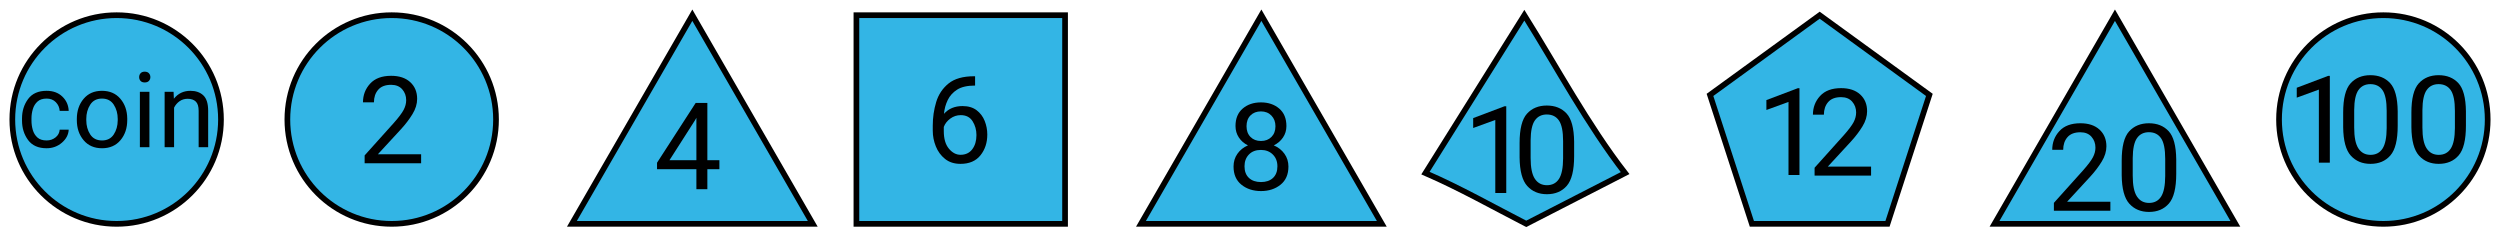
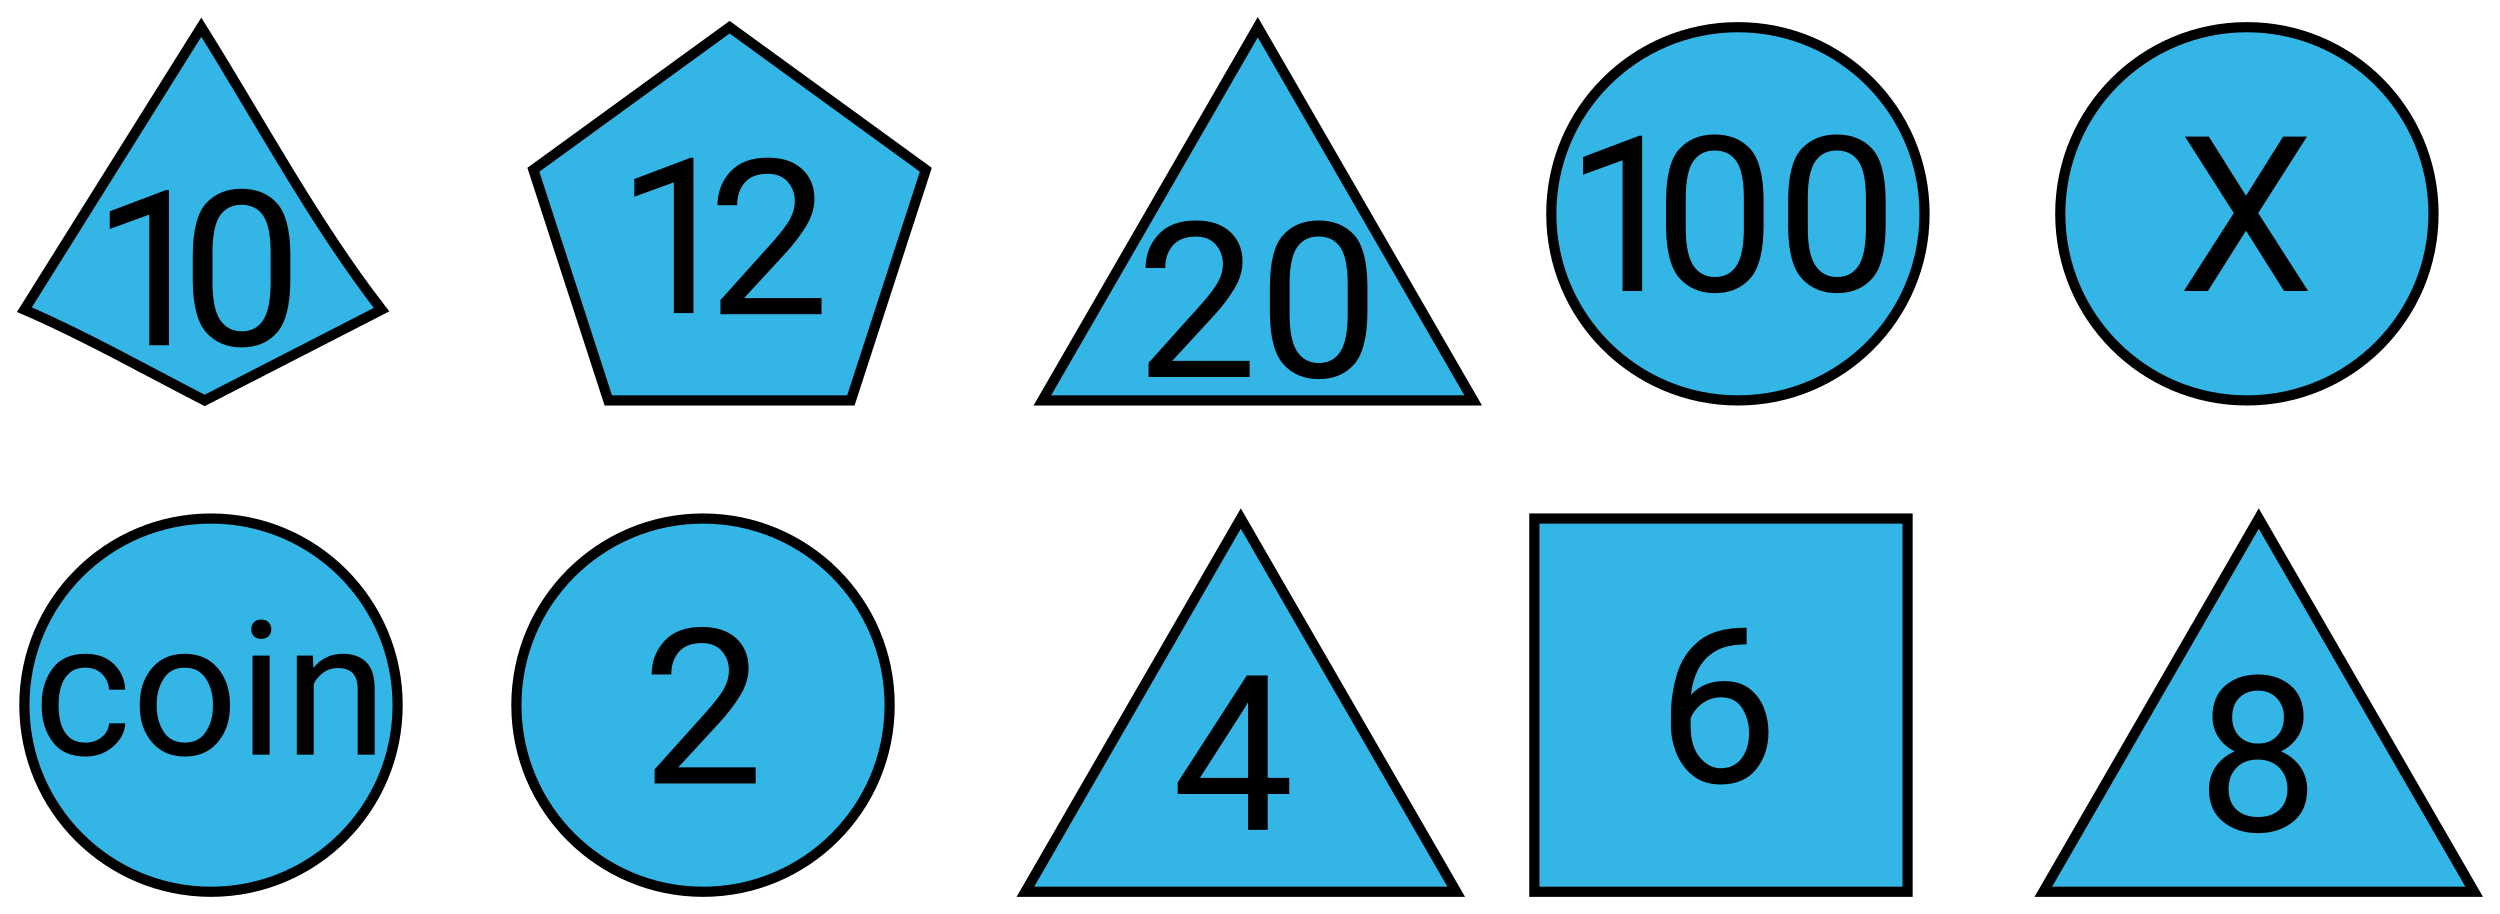
- <svg xmlns="http://www.w3.org/2000/svg" xmlns:xlink="http://www.w3.org/1999/xlink" width="1317.996" height="124.707" id="svg2" version="1.1">
+ <svg xmlns="http://www.w3.org/2000/svg" xmlns:xlink="http://www.w3.org/1999/xlink" width="736.78" height="269.327" id="svg2" version="1.1">
  <defs id="defs4">
    <linearGradient id="linearGradient3906">
      <stop style="stop-color:#ff0000;stop-opacity:1;" offset="0" id="stop3908" />
      <stop style="stop-color:#be0000;stop-opacity:1;" offset="1" id="stop3910" />
    </linearGradient>
    <linearGradient id="linearGradient3898">
      <stop style="stop-color:#ffff00;stop-opacity:1;" offset="0" id="stop3900" />
      <stop style="stop-color:#bebe00;stop-opacity:1;" offset="1" id="stop3902" />
    </linearGradient>
    <linearGradient id="linearGradient3890">
      <stop style="stop-color:#ff8500;stop-opacity:1;" offset="0" id="stop3892" />
      <stop style="stop-color:#e67800;stop-opacity:1;" offset="1" id="stop3894" />
    </linearGradient>
    <linearGradient id="linearGradient3882">
      <stop style="stop-color:#ffde00;stop-opacity:1;" offset="0" id="stop3884" />
      <stop style="stop-color:#dcc000;stop-opacity:1;" offset="1" id="stop3886" />
    </linearGradient>
    <linearGradient id="linearGradient3870">
      <stop style="stop-color:#00bf32;stop-opacity:1;" offset="0" id="stop3872" />
      <stop style="stop-color:#00a02a;stop-opacity:1;" offset="1" id="stop3874" />
    </linearGradient>
    <linearGradient xlink:href="#linearGradient3898" id="linearGradient3936" x1="315.236" y1="390.365" x2="315.202" y2="497.026" gradientUnits="userSpaceOnUse" />
    <linearGradient xlink:href="#linearGradient3870-5" id="linearGradient3876-9" x1="127.5" y1="68.362" x2="127.5" y2="180.862" gradientUnits="userSpaceOnUse" />
    <linearGradient id="linearGradient3870-5">
      <stop style="stop-color:#ff0000;stop-opacity:1;" offset="0" id="stop3872-2" />
      <stop style="stop-color:#be0000;stop-opacity:1;" offset="1" id="stop3874-1" />
    </linearGradient>
    <linearGradient xlink:href="#linearGradient3898" id="linearGradient5294" gradientUnits="userSpaceOnUse" x1="315.236" y1="390.365" x2="315.202" y2="497.026" />
    <linearGradient xlink:href="#linearGradient3898" id="linearGradient5296" gradientUnits="userSpaceOnUse" x1="315.236" y1="390.365" x2="315.202" y2="497.026" />
    <linearGradient xlink:href="#linearGradient3898" id="linearGradient5299" gradientUnits="userSpaceOnUse" x1="315.236" y1="390.365" x2="315.202" y2="497.026" gradientTransform="matrix(1,0,0,-1,157.9133,863.3337)" />
    <linearGradient xlink:href="#linearGradient3870-7" id="linearGradient3876-1" x1="127.5" y1="68.362" x2="127.5" y2="180.862" gradientUnits="userSpaceOnUse" gradientTransform="translate(3.622523,-7.245047)" />
    <linearGradient id="linearGradient3870-7">
      <stop style="stop-color:#00bf32;stop-opacity:1;" offset="0" id="stop3872-4" />
      <stop style="stop-color:#00a02a;stop-opacity:1;" offset="1" id="stop3874-0" />
    </linearGradient>
  </defs>
-   <g id="layer1" transform="translate(80.6875,-56.10503)">
+   <g id="layer1" transform="translate(81.37398,88.69997)">
    <g id="g4227" transform="translate(-3.810023,0)">
      <path id="path2985" d="m 184.623,119.117 c 0,30.376 -24.624,55 -55,55 -30.376,0 -55,-24.624 -55,-55 0,-30.376 24.624,-55 55,-55 30.376,0 55,24.624 55,55 z" style="fill:#33b5e5;fill-opacity:1;stroke:#000000;stroke-width:3;stroke-linecap:round;stroke-linejoin:bevel;stroke-miterlimit:4;stroke-dashoffset:0" />
      <text xml:space="preserve" style="font-size:64px;font-style:normal;font-variant:normal;font-weight:normal;font-stretch:normal;line-height:125%;letter-spacing:0px;word-spacing:0px;fill:#000000;fill-opacity:1;stroke:none;font-family:roboto;-inkscape-font-specification:roboto" x="111.544" y="142.195" id="text3046">
        <tspan id="tspan3048" x="111.544" y="142.195">2</tspan>
      </text>
    </g>
    <g id="g4232" transform="translate(4.851556,0)">
      <path transform="matrix(1.05757,0,0,1.057787,14.00639,38.16427)" d="m 311.039,128.526 -120.078,0 L 251,24.535 z" id="path2987" style="fill:#33b5e5;fill-opacity:1;stroke:#000000;stroke-width:2.836;stroke-miterlimit:4;stroke-dasharray:none" />
      <text xml:space="preserve" style="font-size:64px;font-style:normal;font-variant:normal;font-weight:normal;font-stretch:normal;line-height:125%;letter-spacing:0px;word-spacing:0px;fill:#000000;fill-opacity:1;stroke:none;font-family:Roboto;-inkscape-font-specification:Roboto" x="259.191" y="155.867" id="text3054">
        <tspan id="tspan3056" x="259.191" y="155.867">4</tspan>
      </text>
    </g>
-     <g id="g4120" transform="translate(7.962417,6.4601814e-6)">
-       <path transform="matrix(1.139881,0,0,1.139881,-75.14849,-11.8121)" d="m 480.751,163.113 -96.501,0 0,-96.501 96.501,0 z" id="path2989" style="fill:#33b5e5;fill-opacity:1;stroke:#000000;stroke-width:2.632;stroke-miterlimit:4;stroke-dasharray:none" />
-       <text xml:space="preserve" style="font-size:64px;font-style:normal;font-variant:normal;font-weight:normal;font-stretch:normal;line-height:125%;letter-spacing:0px;word-spacing:0px;fill:#000000;fill-opacity:1;stroke:none;font-family:Roboto;-inkscape-font-specification:Roboto" x="398.944" y="141.867" id="text3058">
-         <tspan id="tspan3060" x="398.944" y="141.867">6</tspan>
+     <g id="g3133">
+       <path transform="matrix(1.139881,0,0,1.139881,-67.18608,-11.81209)" d="m 480.751,163.113 -96.501,0 0,-96.501 96.501,0 z" id="path2989" style="fill:#33b5e5;fill-opacity:1;stroke:#000000;stroke-width:2.632;stroke-miterlimit:4;stroke-dasharray:none" />
+       <text xml:space="preserve" style="font-size:64px;font-style:normal;font-variant:normal;font-weight:normal;font-stretch:normal;line-height:125%;letter-spacing:0px;word-spacing:0px;fill:#000000;fill-opacity:1;stroke:none;font-family:Roboto;-inkscape-font-specification:Roboto" x="406.906" y="141.867" id="text3058">
+         <tspan id="tspan3060" x="406.906" y="141.867">6</tspan>
      </text>
    </g>
    <g id="g4237" transform="translate(14.00251,0)">
      <path transform="matrix(1.05757,0,0,1.057787,304.8554,38.16427)" d="m 311.039,128.526 -120.078,0 L 251,24.535 z" id="path2987-2" style="fill:#33b5e5;fill-opacity:1;stroke:#000000;stroke-width:2.836;stroke-miterlimit:4;stroke-dasharray:none" />
      <text xml:space="preserve" style="font-size:64px;font-style:normal;font-variant:normal;font-weight:normal;font-stretch:normal;line-height:125%;letter-spacing:0px;word-spacing:0px;fill:#000000;fill-opacity:1;stroke:none;font-family:Roboto;-inkscape-font-specification:Roboto" x="552.134" y="156.211" id="text3062">
        <tspan id="tspan3064" x="552.134" y="156.211">8</tspan>
      </text>
    </g>
-     <g id="g4258" transform="translate(69.29899,0)">
+     <g id="g4258" transform="translate(-675.701,-144.805)">
      <path transform="matrix(1.05757,0,0,1.057787,699.5589,38.16427)" d="m 311.039,128.526 -120.078,0 L 251,24.535 z" id="path2987-2-2" style="fill:#33b5e5;fill-opacity:1;stroke:#000000;stroke-width:2.836;stroke-miterlimit:4;stroke-dasharray:none" />
      <text xml:space="preserve" style="font-size:64px;font-style:normal;font-variant:normal;font-weight:normal;font-stretch:normal;line-height:125%;letter-spacing:0px;word-spacing:0px;fill:#000000;fill-opacity:1;stroke:none;font-family:Roboto;-inkscape-font-specification:Roboto" x="929.009" y="167.211" id="text3070">
        <tspan id="tspan3072" x="929.009" y="167.211">20</tspan>
      </text>
    </g>
-     <g id="g4263" transform="translate(57.0582,0)">
-       <path id="path2985-9" d="m 1173.754,119.117 c 0,30.376 -24.624,55 -55,55 -30.376,0 -55,-24.624 -55,-55 0,-30.376 24.624,-55 55,-55 30.376,0 55,24.624 55,55 z" style="fill:#33b5e5;fill-opacity:1;stroke:#000000;stroke-width:3;stroke-linecap:round;stroke-linejoin:bevel;stroke-miterlimit:4;stroke-dashoffset:0" />
-       <g transform="translate(0.634488,8.1526279e-6)" id="g3942">
+     <g id="g3125" transform="translate(-745,-144.805)">
+       <path id="path2985-9" d="m 1230.812,119.117 c 0,30.376 -24.624,55 -55,55 -30.376,0 -55,-24.624 -55,-55 0,-30.376 24.624,-55 55,-55 30.376,0 55,24.624 55,55 z" style="fill:#33b5e5;fill-opacity:1;stroke:#000000;stroke-width:3;stroke-linecap:round;stroke-linejoin:bevel;stroke-miterlimit:4;stroke-dashoffset:0" />
+       <g transform="translate(57.69269,8.1526279e-6)" id="g3942">
        <text xml:space="preserve" style="font-size:64px;font-style:normal;font-variant:normal;font-weight:normal;font-stretch:normal;line-height:125%;letter-spacing:0px;word-spacing:0px;fill:#000000;fill-opacity:1;stroke:none;font-family:Roboto;-inkscape-font-specification:Roboto" x="1067.12" y="141.867" id="text3135">
          <tspan id="tspan3137" x="1067.12" y="141.867">1</tspan>
        </text>
        <text xml:space="preserve" style="font-size:64px;font-style:normal;font-variant:normal;font-weight:normal;font-stretch:normal;line-height:125%;letter-spacing:0px;word-spacing:0px;fill:#000000;fill-opacity:1;stroke:none;font-family:Roboto;-inkscape-font-specification:Roboto" x="1093.338" y="141.867" id="text3139">
          <tspan id="tspan3141" x="1093.338" y="141.867">00</tspan>
        </text>
      </g>
    </g>
    <g id="g4221">
      <path id="path2985-3" d="m 35.809,119.117 c 0,30.376 -24.624,55 -55,55 -30.376,0 -55,-24.624 -55,-55 0,-30.376 24.624,-55 55,-55 30.376,0 55,24.624 55,55 z" style="fill:#33b5e5;fill-opacity:1;stroke:#000000;stroke-width:3;stroke-linecap:round;stroke-linejoin:bevel;stroke-miterlimit:4;stroke-dashoffset:0" />
      <text xml:space="preserve" style="font-size:55.264px;font-style:normal;font-variant:normal;font-weight:normal;font-stretch:normal;line-height:125%;letter-spacing:0px;word-spacing:0px;fill:#000000;fill-opacity:1;stroke:none;font-family:Roboto;-inkscape-font-specification:Roboto" x="-71.594" y="133.716" id="text3048">
        <tspan id="tspan3050" x="-71.594" y="133.716">coin</tspan>
        <tspan x="-71.594" y="202.796" id="tspan3052" />
      </text>
    </g>
-     <g id="g4250" transform="translate(49.66114,0)">
+     <g id="g4250" transform="translate(-695.3389,-144.805)">
      <path transform="matrix(0.9721366,0,0,0.972103,-113.7753,258.3083)" d="m 969.78,-199.764 59.49,43.222 -22.723,69.935 -73.534,-2e-6 -22.723,-69.935 z" id="path4141" style="fill:#33b5e5;fill-opacity:1;stroke:#000000;stroke-width:3.086;stroke-miterlimit:4;stroke-opacity:1;stroke-dasharray:none" />
      <g transform="translate(52.5464,87.32026)" id="g4005">
        <text xml:space="preserve" style="font-size:64px;font-style:normal;font-variant:normal;font-weight:normal;font-stretch:normal;line-height:125%;letter-spacing:0px;word-spacing:0px;fill:#000000;fill-opacity:1;stroke:none;font-family:Roboto;-inkscape-font-specification:Roboto" x="743" y="61.047" id="text3997">
          <tspan id="tspan3999" x="743" y="61.047">1</tspan>
        </text>
        <text xml:space="preserve" style="font-size:64px;font-style:normal;font-variant:normal;font-weight:normal;font-stretch:normal;line-height:125%;letter-spacing:0px;word-spacing:0px;fill:#000000;fill-opacity:1;stroke:none;font-family:Roboto;-inkscape-font-specification:Roboto" x="769.937" y="61.375" id="text4001">
          <tspan id="tspan4003" x="769.937" y="61.375">2</tspan>
        </text>
      </g>
    </g>
-     <g id="g4242" transform="translate(30.75102,0)">
+     <g id="g4242" transform="translate(-714.249,-144.805)">
      <path id="path2993" d="m 692.194,64.117 -52.132,83.242 c 18.034,7.81 35.647,17.788 53.123,26.758 l 52.132,-26.758 C 725.581,121.903 709.386,91.568 692.194,64.117 z" style="fill:#33b5e5;fill-opacity:1;stroke:#000000;stroke-width:3;stroke-miterlimit:4;stroke-dasharray:none" />
      <g transform="translate(46.8766,84.82026)" id="g4019">
        <text xml:space="preserve" style="font-size:64px;font-style:normal;font-variant:normal;font-weight:normal;font-stretch:normal;line-height:125%;letter-spacing:0px;word-spacing:0px;fill:#000000;fill-opacity:1;stroke:none;font-family:Roboto;-inkscape-font-specification:Roboto" x="613" y="73.047" id="text4011">
          <tspan id="tspan4013" x="613" y="73.047">1</tspan>
        </text>
        <text xml:space="preserve" style="font-size:64px;font-style:normal;font-variant:normal;font-weight:normal;font-stretch:normal;line-height:125%;letter-spacing:0px;word-spacing:0px;fill:#000000;fill-opacity:1;stroke:none;font-family:Roboto;-inkscape-font-specification:Roboto" x="639.219" y="73.047" id="text4015">
          <tspan id="tspan4017" x="639.219" y="73.047">0</tspan>
        </text>
      </g>
    </g>
+     <g id="g3120" transform="translate(-745,-144.805)">
+       <path id="path2985-9-7" d="m 1380.812,119.118 c 0,30.376 -24.624,55 -55,55 -30.376,0 -55,-24.624 -55,-55 0,-30.376 24.624,-55 55,-55 30.376,0 55,24.624 55,55 z" style="fill:#33b5e5;fill-opacity:1;stroke:#000000;stroke-width:3;stroke-linecap:round;stroke-linejoin:bevel;stroke-miterlimit:4;stroke-dashoffset:0" />
+       <text id="text3107" y="141.867" x="1305.422" style="font-size:64px;font-style:normal;font-variant:normal;font-weight:normal;font-stretch:normal;line-height:125%;letter-spacing:0px;word-spacing:0px;fill:#000000;fill-opacity:1;stroke:none;font-family:Roboto;-inkscape-font-specification:Roboto" xml:space="preserve">
+         <tspan y="141.867" x="1305.422" id="tspan3109">X</tspan>
+       </text>
+     </g>
  </g>
</svg>
